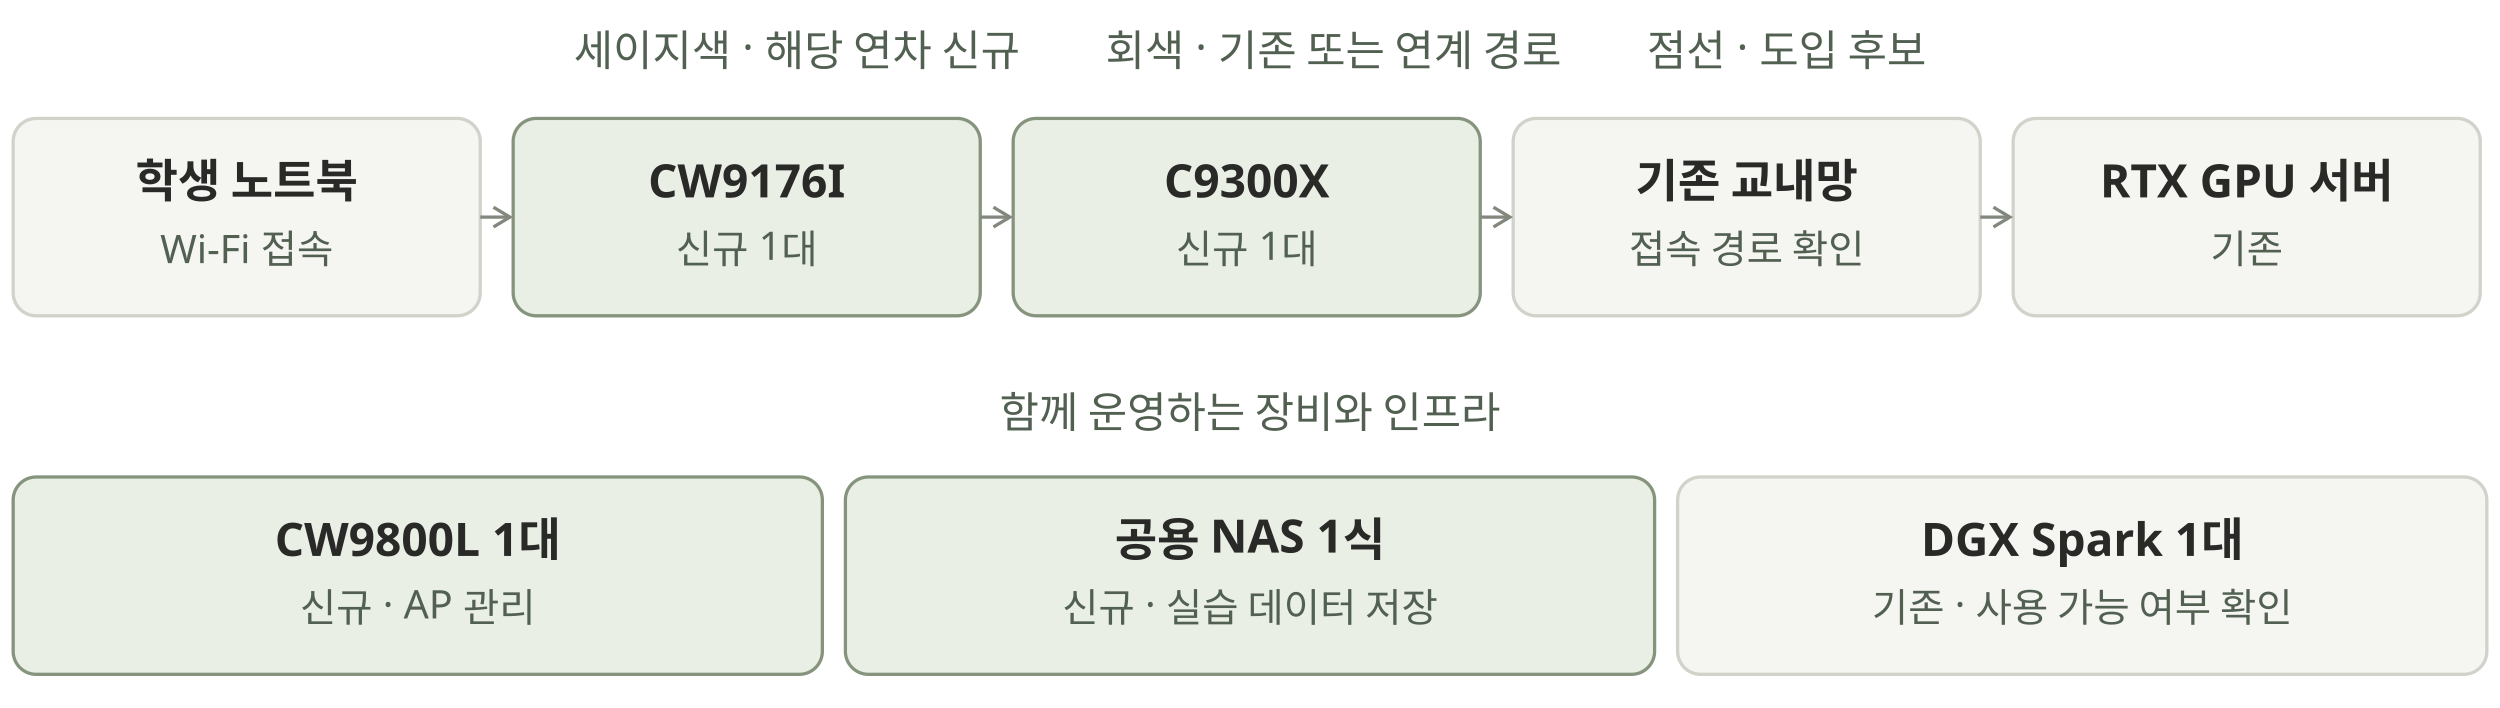
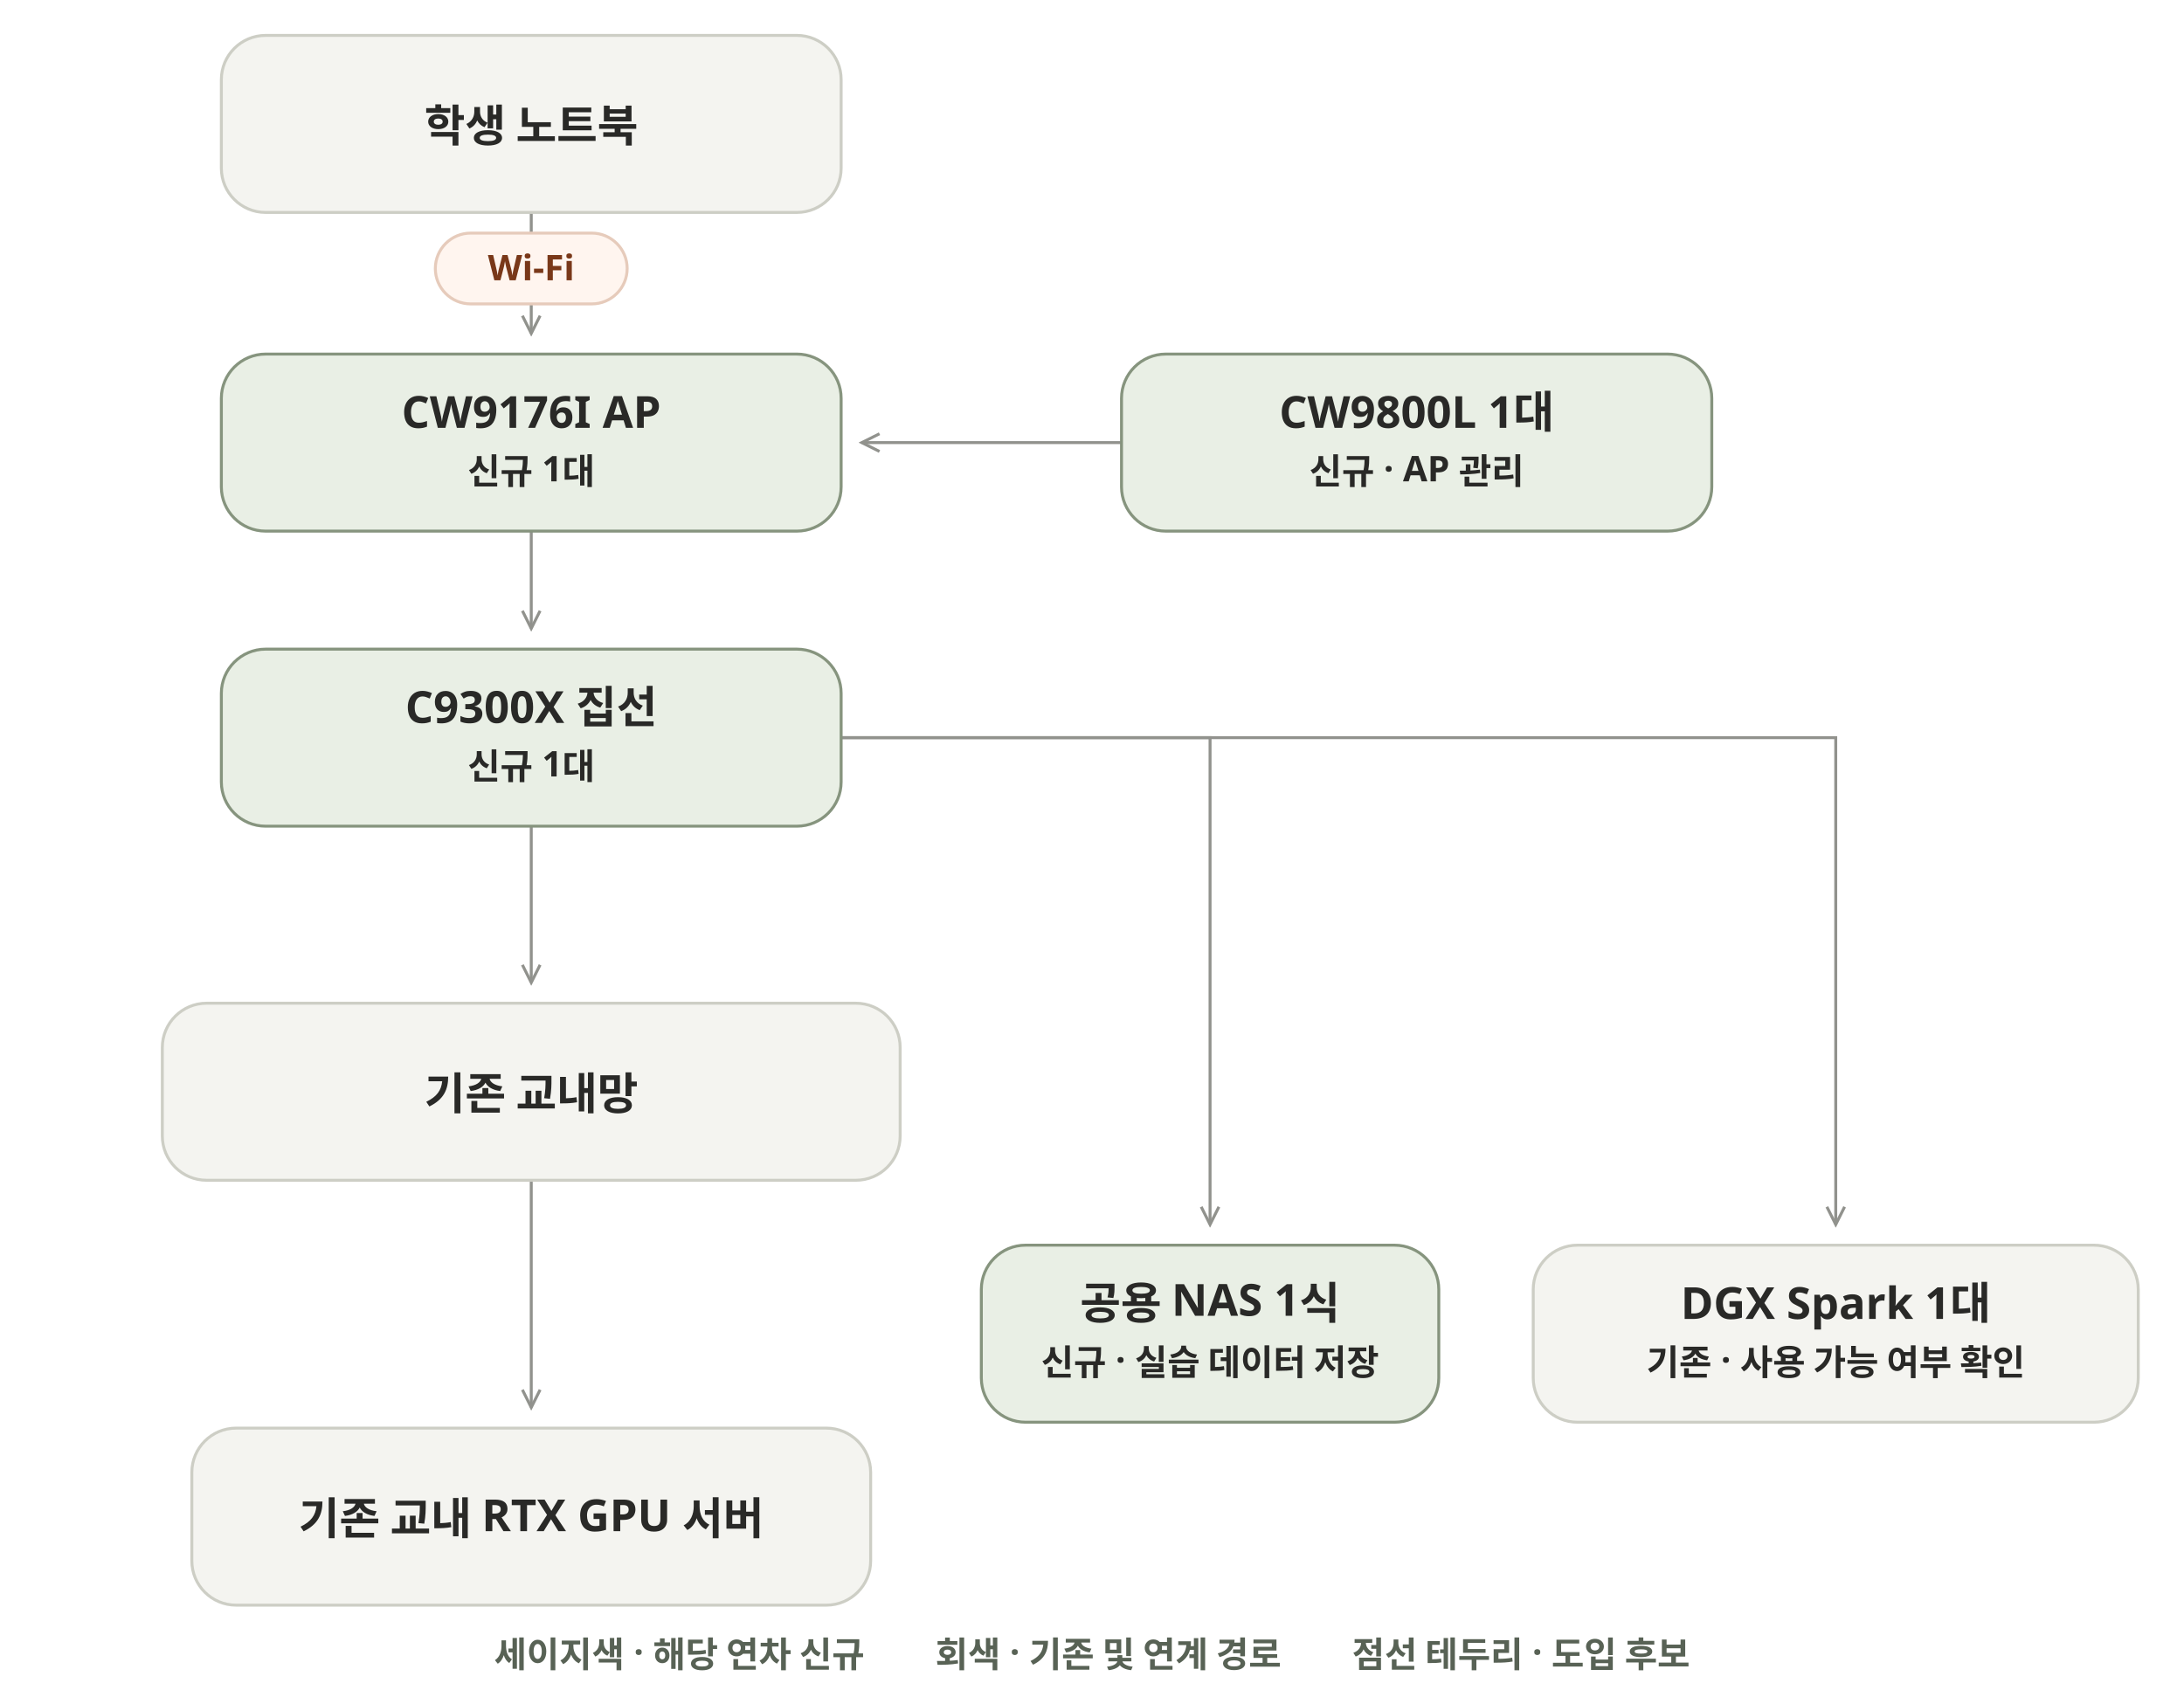
- <svg xmlns="http://www.w3.org/2000/svg" viewBox="0 0 760 215" role="img" aria-label="1차년도 GPU 서버 접속 경로">
+ <svg xmlns="http://www.w3.org/2000/svg" viewBox="0 0 740 575" role="img" aria-label="1차년도 GPU 접속 구성도">
  <defs>
-     <marker id="arrow" markerWidth="8" markerHeight="8" refX="6" refY="4" orient="auto">
-       <path d="M1 1L6 4L1 7" fill="none" stroke="#82887d" />
+     <marker id="arrow" markerWidth="8" markerHeight="8" refX="7" refY="4" orient="auto">
+       <path d="M1 1L7 4L1 7" fill="none" stroke="#91928d" />
    </marker>
  </defs>
-   <g text-anchor="middle" font-family="system-ui, Apple SD Gothic Neo, sans-serif" font-size="14" fill="#292927">
-     <rect x="4" y="36" width="142" height="60" rx="7" fill="#f5f5f2" stroke="#d1d2ca" />
-     <text x="75" y="60" font-weight="650">학생 노트북</text>
-     <text x="75" y="80" font-size="12" fill="#526052">Wi-Fi 접속</text>
-     <rect x="156" y="36" width="142" height="60" rx="7" fill="#e9efe5" stroke="#86947e" />
-     <text x="227" y="60" font-weight="650">CW9176I</text>
-     <text x="227" y="80" font-size="12" fill="#526052">신규 1대</text>
-     <rect x="308" y="36" width="142" height="60" rx="7" fill="#e9efe5" stroke="#86947e" />
-     <text x="379" y="60" font-weight="650">C9300X</text>
-     <text x="379" y="80" font-size="12" fill="#526052">신규 1대</text>
-     <rect x="460" y="36" width="142" height="60" rx="7" fill="#f5f5f2" stroke="#d1d2ca" />
-     <text x="531" y="60" font-weight="650">기존 교내망</text>
-     <text x="531" y="80" font-size="12" fill="#526052">접속 경로 확인</text>
-     <rect x="612" y="36" width="142" height="60" rx="7" fill="#f5f5f2" stroke="#d1d2ca" />
-     <text x="683" y="60" font-weight="650">RTX GPU 서버</text>
-     <text x="683" y="80" font-size="12" fill="#526052">기존</text>
-     <path d="M146 66h9" stroke="#82887d" marker-end="url(#arrow)" />
-     <path d="M298 66h9" stroke="#82887d" marker-end="url(#arrow)" />
-     <path d="M450 66h9" stroke="#82887d" marker-end="url(#arrow)" />
-     <path d="M602 66h9" stroke="#82887d" marker-end="url(#arrow)" />
-     <text x="380" y="20" font-size="13" fill="#526052">세이지색 · 해당 연차 신규　　회색 · 기존 또는 연계 경로　　점선 · 도입 후보</text>
-     <text x="380" y="130" font-size="13" fill="#526052">함께 운영하는 장비와 인프라</text>
-     <rect x="4" y="145" width="246" height="60" rx="7" fill="#e9efe5" stroke="#86947e" />
-     <text x="127" y="169" font-weight="650">CW9800L 1대</text>
-     <text x="127" y="189" font-size="12" fill="#526052">신규 · AP 관리</text>
-     <rect x="257" y="145" width="246" height="60" rx="7" fill="#e9efe5" stroke="#86947e" />
-     <text x="380" y="169" font-weight="650">공용 NAS 1식</text>
-     <text x="380" y="189" font-size="12" fill="#526052">신규 · 실습 데이터 저장</text>
-     <rect x="510" y="145" width="246" height="60" rx="7" fill="#f5f5f2" stroke="#d1d2ca" />
-     <text x="633" y="169" font-weight="650">DGX Spark 1대</text>
-     <text x="633" y="189" font-size="12" fill="#526052">기존 · 사용 가능 여부 확인</text>
+   <g font-family="system-ui, Apple SD Gothic Neo, sans-serif" font-size="15" font-weight="600" text-anchor="middle" fill="#292927">
+     <path d="M180 72V113" fill="none" stroke="#91928d" marker-end="url(#arrow)" />
+     <path d="M180 180V213" fill="none" stroke="#91928d" marker-end="url(#arrow)" />
+     <path d="M180 280V333" fill="none" stroke="#91928d" marker-end="url(#arrow)" />
+     <path d="M180 400V477" fill="none" stroke="#91928d" marker-end="url(#arrow)" />
+     <path d="M285 250H410V415" fill="none" stroke="#91928d" marker-end="url(#arrow)" />
+     <path d="M285 250H622V415" fill="none" stroke="#91928d" marker-end="url(#arrow)" />
+     <path d="M380 150H292" fill="none" stroke="#91928d" marker-end="url(#arrow)" />
+     <rect x="75" y="12" width="210" height="60" rx="15" fill="#f4f4f0" stroke="#cdcec5" />
+     <text x="180" y="48">학생 노트북</text>
+     <rect x="75" y="120" width="210" height="60" rx="15" fill="#e9efe5" stroke="#86947e" />
+     <text x="180" y="145">CW9176I AP</text>
+     <text x="180" y="164" font-size="12">신규 1대</text>
+     <rect x="75" y="220" width="210" height="60" rx="15" fill="#e9efe5" stroke="#86947e" />
+     <text x="180" y="245">C9300X 집선</text>
+     <text x="180" y="264" font-size="12">신규 1대</text>
+     <rect x="55" y="340" width="250" height="60" rx="15" fill="#f4f4f0" stroke="#cdcec5" />
+     <text x="180" y="376">기존 교내망</text>
+     <rect x="65" y="484" width="230" height="60" rx="15" fill="#f4f4f0" stroke="#cdcec5" />
+     <text x="180" y="520">기존 교내 RTX GPU 서버</text>
+     <rect x="332.5" y="422" width="155" height="60" rx="15" fill="#e9efe5" stroke="#86947e" />
+     <text x="410" y="447">공용 NAS 1식</text>
+     <text x="410" y="466" font-size="12">신규 · 실습 데이터 저장</text>
+     <rect x="519.5" y="422" width="205" height="60" rx="15" fill="#f4f4f0" stroke="#cdcec5" />
+     <text x="622" y="447">DGX Spark 1대</text>
+     <text x="622" y="466" font-size="12">기존 · 사용 가능 여부 확인</text>
+     <rect x="380" y="120" width="200" height="60" rx="15" fill="#e9efe5" stroke="#86947e" />
+     <text x="480" y="145">CW9800L 1대</text>
+     <text x="480" y="164" font-size="12">신규 · AP 관리</text>
+     <rect x="147.5" y="79" width="65" height="24" rx="12" fill="#fff5ef" stroke="#e6cbbb" />
+     <text x="180" y="95" fill="#793819" font-size="12">Wi-Fi</text>
+     <text x="370" y="565" font-size="12" fill="#586255">세이지색 · 해당 연차 신규　　회색 · 기존 및 연계 경로　　점선 테두리 · 도입 후보</text>
  </g>
</svg>
